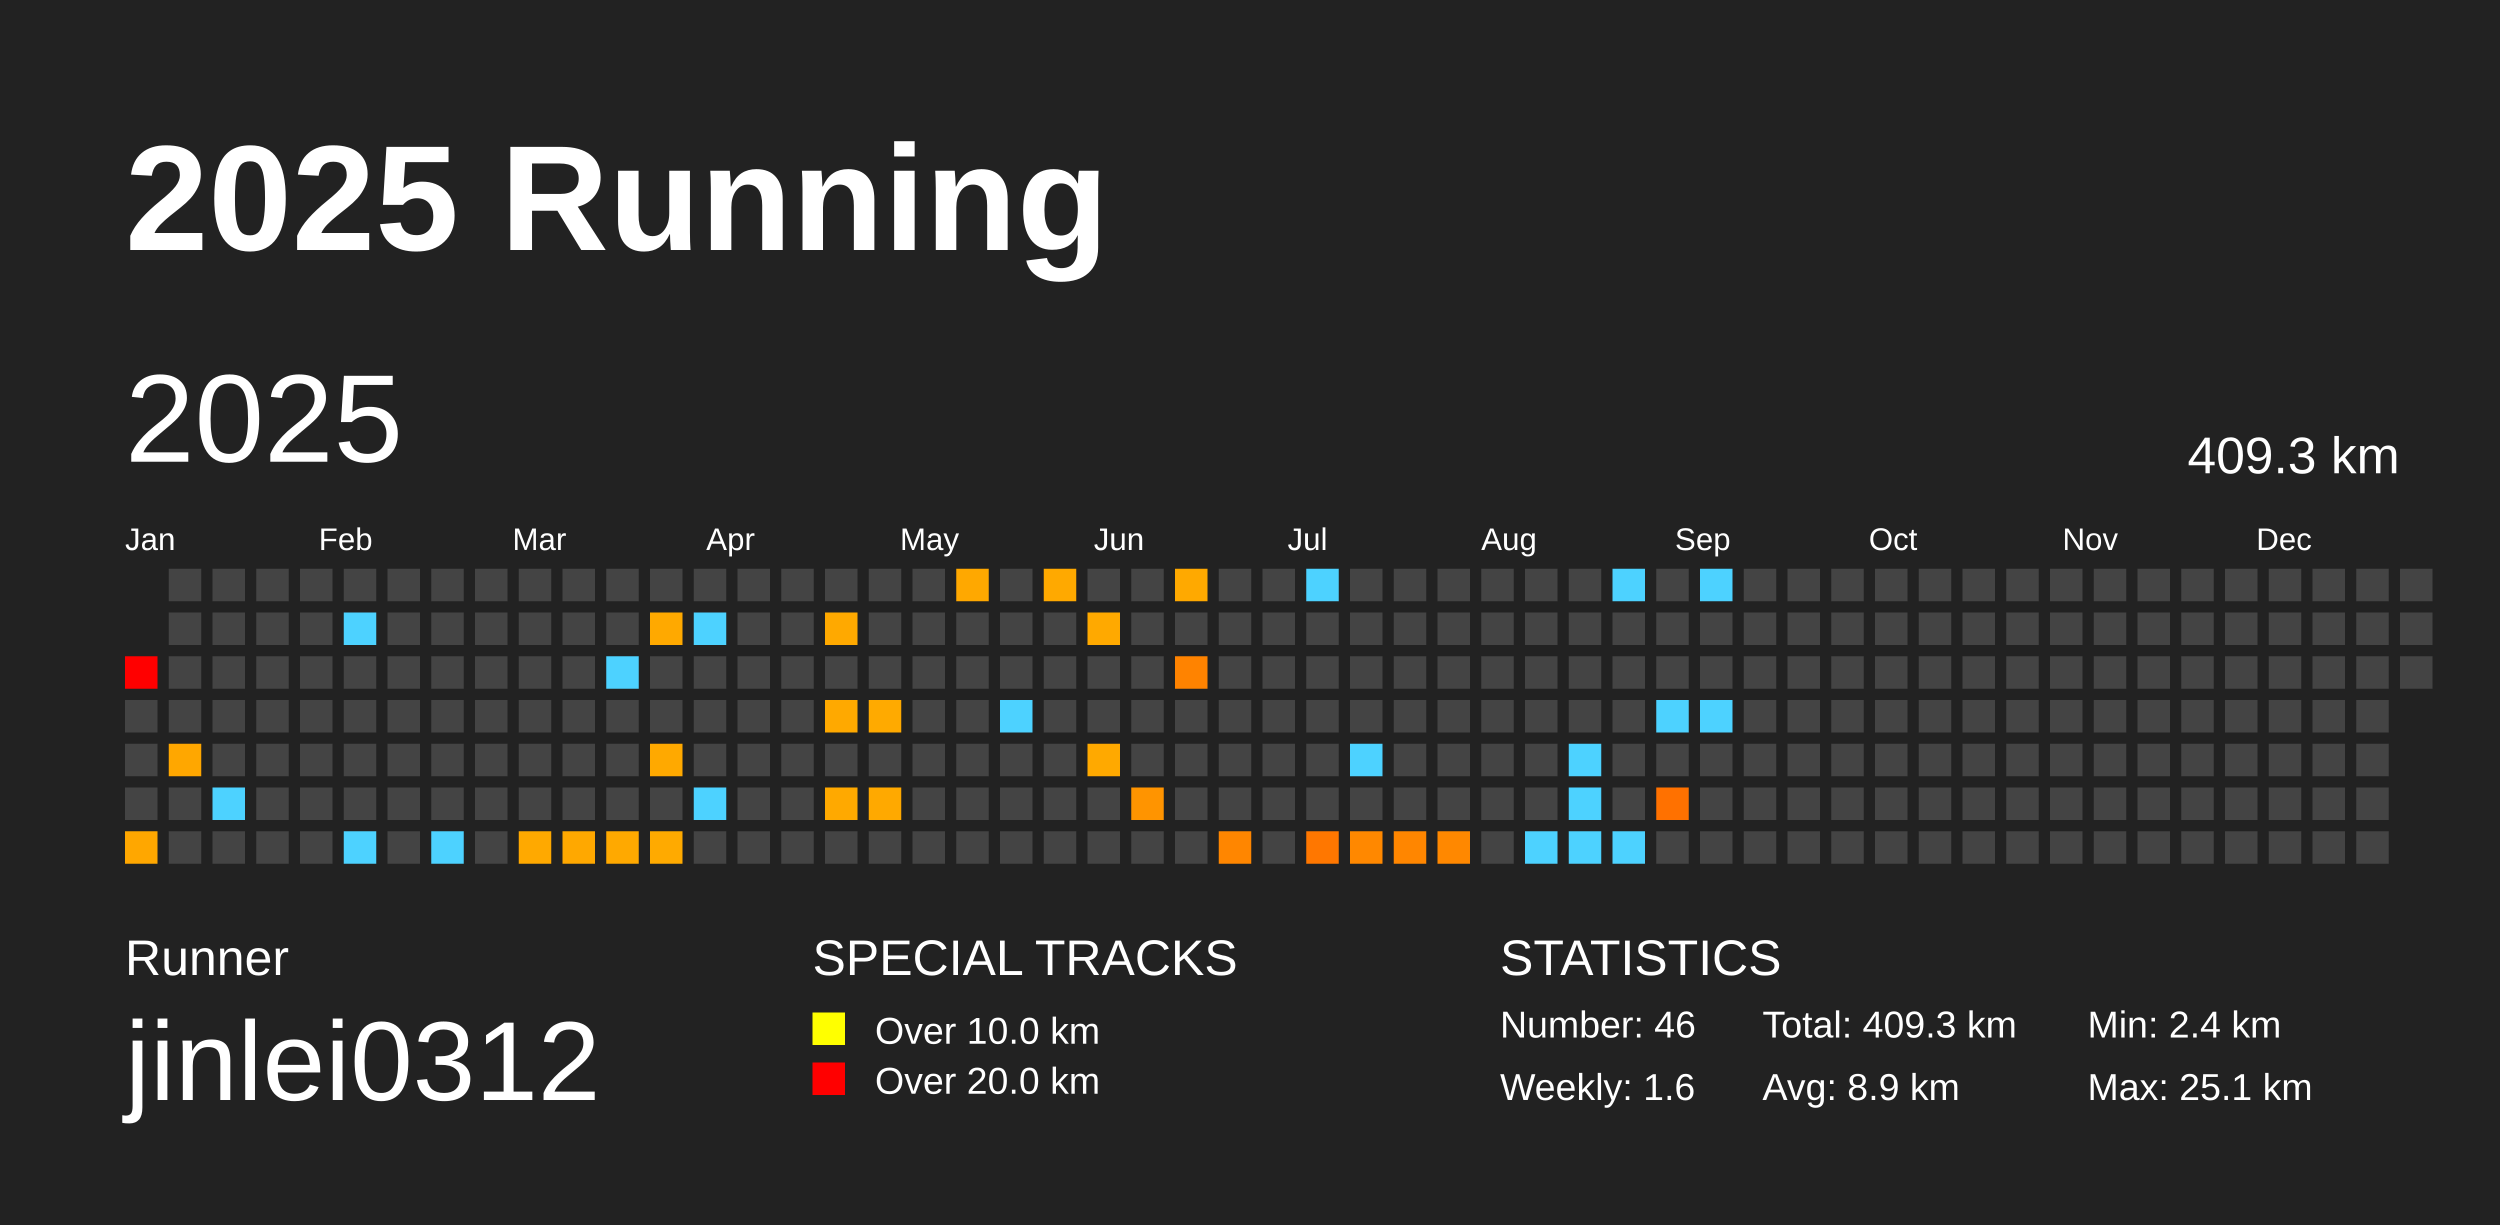
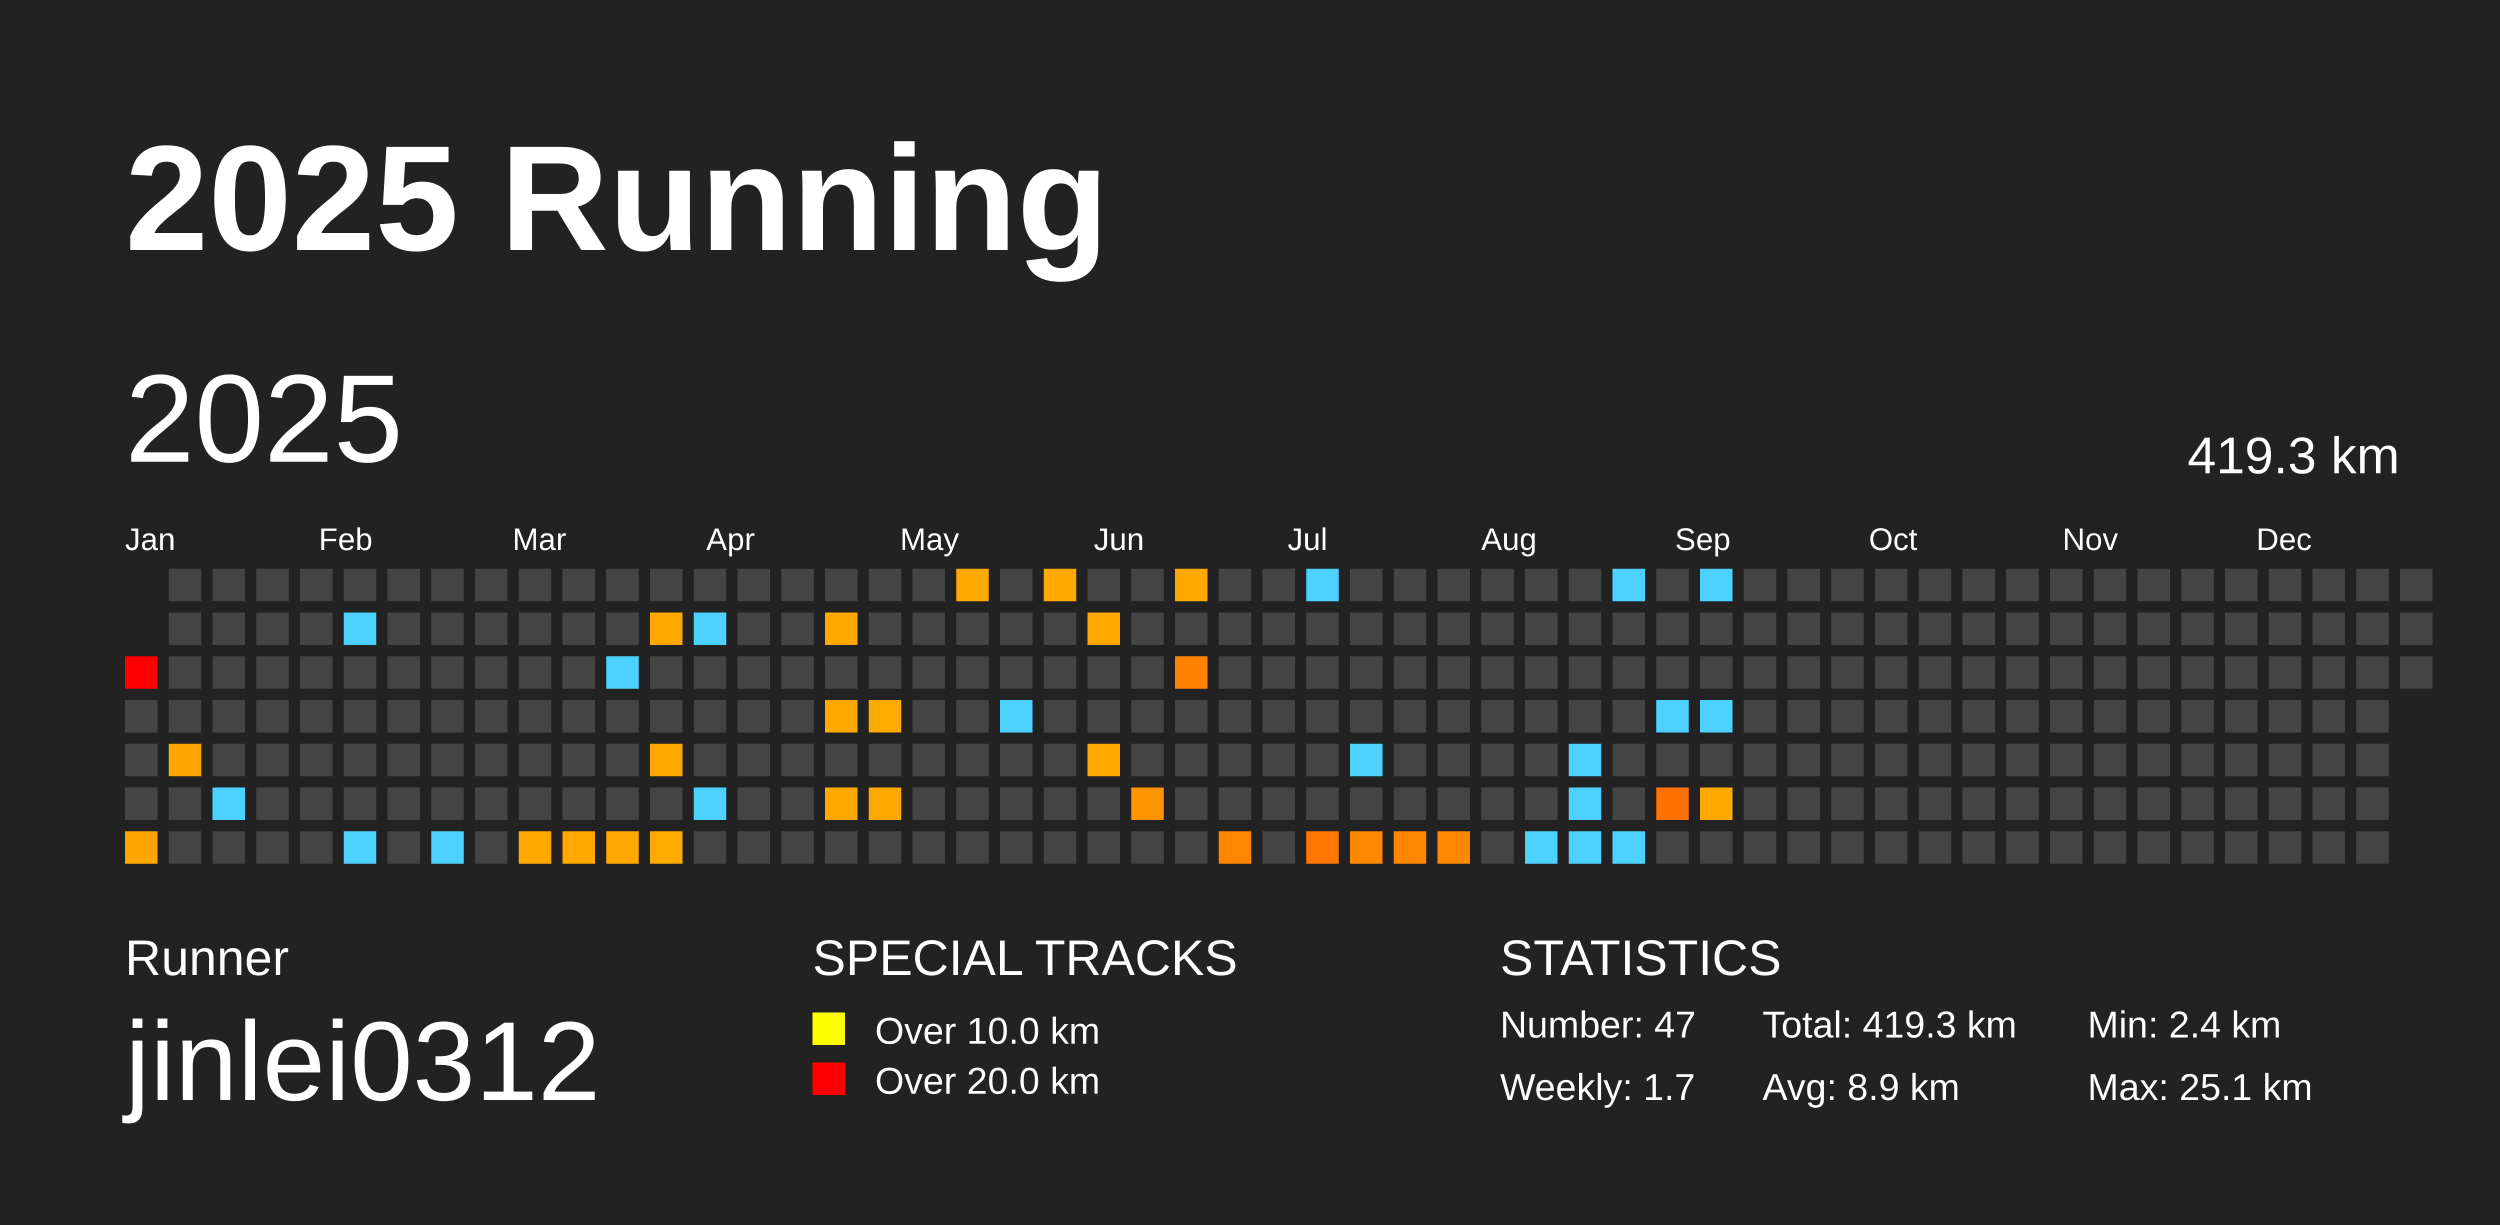
<svg xmlns="http://www.w3.org/2000/svg" baseProfile="full" height="98mm" version="1.1" viewBox="0,0,200,98" width="200mm">
  <defs />
  <rect fill="#222222" height="98" width="200" x="0" y="0" />
  <text fill="#FFFFFF" style="font-size:12px; font-family:Arial; font-weight:bold;" x="10" y="20">2025 Running</text>
  <text fill="#FFFFFF" style="font-size:4px; font-family:Arial" x="10" y="78">Runner</text>
  <text fill="#FFFFFF" style="font-size:9px; font-family:Arial" x="10" y="88">jinlei0312</text>
  <text fill="#FFFFFF" style="font-size:4px; font-family:Arial" x="65" y="78">SPECIAL TRACKS</text>
  <rect fill="yellow" height="2.6" width="2.6" x="65" y="81" />
  <text fill="#FFFFFF" style="font-size:3px; font-family:Arial" x="70" y="83.5">Over 10.0 km</text>
  <rect fill="red" height="2.6" width="2.6" x="65" y="85" />
  <text fill="#FFFFFF" style="font-size:3px; font-family:Arial" x="70" y="87.5">Over 20.0 km</text>
  <text fill="#FFFFFF" style="font-size:4px; font-family:Arial" x="120" y="78">STATISTICS</text>
-   <text fill="#FFFFFF" style="font-size:3px; font-family:Arial" x="120" y="83">Number: 46</text>
-   <text fill="#FFFFFF" style="font-size:3px; font-family:Arial" x="120" y="88">Weekly: 1.6</text>
-   <text fill="#FFFFFF" style="font-size:3px; font-family:Arial" x="141" y="83">Total: 409.3 km</text>
+   <text fill="#FFFFFF" style="font-size:3px; font-family:Arial" x="120" y="83">Number: 47</text>
+   <text fill="#FFFFFF" style="font-size:3px; font-family:Arial" x="120" y="88">Weekly: 1.7</text>
+   <text fill="#FFFFFF" style="font-size:3px; font-family:Arial" x="141" y="83">Total: 419.3 km</text>
  <text fill="#FFFFFF" style="font-size:3px; font-family:Arial" x="141" y="88">Avg: 8.9 km</text>
  <text fill="#FFFFFF" style="font-size:3px; font-family:Arial" x="167" y="83">Min: 2.4 km</text>
  <text fill="#FFFFFF" style="font-size:3px; font-family:Arial" x="167" y="88">Max: 25.1 km</text>
  <text dominant-baseline="hanging" fill="#FFFFFF" style="font-size:10.0px; font-family:Arial;" x="10" y="30">2025</text>
-   <text dominant-baseline="hanging" fill="#FFFFFF" style="font-size:4.125px; font-family:Arial;" x="175" y="35">409.3 km</text>
+   <text dominant-baseline="hanging" fill="#FFFFFF" style="font-size:4.125px; font-family:Arial;" x="175" y="35">419.3 km</text>
  <text fill="#FFFFFF" style="font-size:2.5px; font-family:Arial" x="10.0" y="44">Jan</text>
  <text fill="#FFFFFF" style="font-size:2.5px; font-family:Arial" x="25.5" y="44">Feb</text>
  <text fill="#FFFFFF" style="font-size:2.5px; font-family:Arial" x="41.0" y="44">Mar</text>
  <text fill="#FFFFFF" style="font-size:2.5px; font-family:Arial" x="56.5" y="44">Apr</text>
  <text fill="#FFFFFF" style="font-size:2.5px; font-family:Arial" x="72.0" y="44">May</text>
  <text fill="#FFFFFF" style="font-size:2.5px; font-family:Arial" x="87.5" y="44">Jun</text>
  <text fill="#FFFFFF" style="font-size:2.5px; font-family:Arial" x="103.0" y="44">Jul</text>
  <text fill="#FFFFFF" style="font-size:2.5px; font-family:Arial" x="118.5" y="44">Aug</text>
  <text fill="#FFFFFF" style="font-size:2.5px; font-family:Arial" x="134.0" y="44">Sep</text>
  <text fill="#FFFFFF" style="font-size:2.5px; font-family:Arial" x="149.5" y="44">Oct</text>
  <text fill="#FFFFFF" style="font-size:2.5px; font-family:Arial" x="165.0" y="44">Nov</text>
  <text fill="#FFFFFF" style="font-size:2.5px; font-family:Arial" x="180.5" y="44">Dec</text>
  <rect fill="red" height="2.6" width="2.6" x="10.0" y="52.5" />
  <rect fill="#444444" height="2.6" width="2.6" x="10.0" y="56.0" />
  <rect fill="#444444" height="2.6" width="2.6" x="10.0" y="59.5" />
  <rect fill="#444444" height="2.6" width="2.6" x="10.0" y="63.0" />
  <rect fill="#ffa700" height="2.6" width="2.6" x="10.0" y="66.5" />
  <rect fill="#444444" height="2.6" width="2.6" x="13.5" y="45.5" />
  <rect fill="#444444" height="2.6" width="2.6" x="13.5" y="49.0" />
  <rect fill="#444444" height="2.6" width="2.6" x="13.5" y="52.5" />
  <rect fill="#444444" height="2.6" width="2.6" x="13.5" y="56.0" />
  <rect fill="#ffa700" height="2.6" width="2.6" x="13.5" y="59.5" />
  <rect fill="#444444" height="2.6" width="2.6" x="13.5" y="63.0" />
  <rect fill="#444444" height="2.6" width="2.6" x="13.5" y="66.5" />
  <rect fill="#444444" height="2.6" width="2.6" x="17.0" y="45.5" />
  <rect fill="#444444" height="2.6" width="2.6" x="17.0" y="49.0" />
  <rect fill="#444444" height="2.6" width="2.6" x="17.0" y="52.5" />
  <rect fill="#444444" height="2.6" width="2.6" x="17.0" y="56.0" />
  <rect fill="#444444" height="2.6" width="2.6" x="17.0" y="59.5" />
  <rect fill="#4dd2ff" height="2.6" width="2.6" x="17.0" y="63.0" />
  <rect fill="#444444" height="2.6" width="2.6" x="17.0" y="66.5" />
  <rect fill="#444444" height="2.6" width="2.6" x="20.5" y="45.5" />
  <rect fill="#444444" height="2.6" width="2.6" x="20.5" y="49.0" />
  <rect fill="#444444" height="2.6" width="2.6" x="20.5" y="52.5" />
  <rect fill="#444444" height="2.6" width="2.6" x="20.5" y="56.0" />
  <rect fill="#444444" height="2.6" width="2.6" x="20.5" y="59.5" />
  <rect fill="#444444" height="2.6" width="2.6" x="20.5" y="63.0" />
  <rect fill="#444444" height="2.6" width="2.6" x="20.5" y="66.5" />
  <rect fill="#444444" height="2.6" width="2.6" x="24.0" y="45.5" />
  <rect fill="#444444" height="2.6" width="2.6" x="24.0" y="49.0" />
  <rect fill="#444444" height="2.6" width="2.6" x="24.0" y="52.5" />
  <rect fill="#444444" height="2.6" width="2.6" x="24.0" y="56.0" />
  <rect fill="#444444" height="2.6" width="2.6" x="24.0" y="59.5" />
  <rect fill="#444444" height="2.6" width="2.6" x="24.0" y="63.0" />
  <rect fill="#444444" height="2.6" width="2.6" x="24.0" y="66.5" />
  <rect fill="#444444" height="2.6" width="2.6" x="27.5" y="45.5" />
  <rect fill="#4dd2ff" height="2.6" width="2.6" x="27.5" y="49.0" />
  <rect fill="#444444" height="2.6" width="2.6" x="27.5" y="52.5" />
  <rect fill="#444444" height="2.6" width="2.6" x="27.5" y="56.0" />
  <rect fill="#444444" height="2.6" width="2.6" x="27.5" y="59.5" />
  <rect fill="#444444" height="2.6" width="2.6" x="27.5" y="63.0" />
  <rect fill="#4dd2ff" height="2.6" width="2.6" x="27.5" y="66.5" />
  <rect fill="#444444" height="2.6" width="2.6" x="31.0" y="45.5" />
  <rect fill="#444444" height="2.6" width="2.6" x="31.0" y="49.0" />
  <rect fill="#444444" height="2.6" width="2.6" x="31.0" y="52.5" />
  <rect fill="#444444" height="2.6" width="2.6" x="31.0" y="56.0" />
  <rect fill="#444444" height="2.6" width="2.6" x="31.0" y="59.5" />
  <rect fill="#444444" height="2.6" width="2.6" x="31.0" y="63.0" />
  <rect fill="#444444" height="2.6" width="2.6" x="31.0" y="66.5" />
  <rect fill="#444444" height="2.6" width="2.6" x="34.5" y="45.5" />
  <rect fill="#444444" height="2.6" width="2.6" x="34.5" y="49.0" />
  <rect fill="#444444" height="2.6" width="2.6" x="34.5" y="52.5" />
  <rect fill="#444444" height="2.6" width="2.6" x="34.5" y="56.0" />
  <rect fill="#444444" height="2.6" width="2.6" x="34.5" y="59.5" />
  <rect fill="#444444" height="2.6" width="2.6" x="34.5" y="63.0" />
  <rect fill="#4dd2ff" height="2.6" width="2.6" x="34.5" y="66.5" />
  <rect fill="#444444" height="2.6" width="2.6" x="38.0" y="45.5" />
  <rect fill="#444444" height="2.6" width="2.6" x="38.0" y="49.0" />
  <rect fill="#444444" height="2.6" width="2.6" x="38.0" y="52.5" />
  <rect fill="#444444" height="2.6" width="2.6" x="38.0" y="56.0" />
  <rect fill="#444444" height="2.6" width="2.6" x="38.0" y="59.5" />
  <rect fill="#444444" height="2.6" width="2.6" x="38.0" y="63.0" />
  <rect fill="#444444" height="2.6" width="2.6" x="38.0" y="66.5" />
  <rect fill="#444444" height="2.6" width="2.6" x="41.5" y="45.5" />
  <rect fill="#444444" height="2.6" width="2.6" x="41.5" y="49.0" />
  <rect fill="#444444" height="2.6" width="2.6" x="41.5" y="52.5" />
  <rect fill="#444444" height="2.6" width="2.6" x="41.5" y="56.0" />
  <rect fill="#444444" height="2.6" width="2.6" x="41.5" y="59.5" />
  <rect fill="#444444" height="2.6" width="2.6" x="41.5" y="63.0" />
  <rect fill="#ffa900" height="2.6" width="2.6" x="41.5" y="66.5" />
  <rect fill="#444444" height="2.6" width="2.6" x="45.0" y="45.5" />
  <rect fill="#444444" height="2.6" width="2.6" x="45.0" y="49.0" />
  <rect fill="#444444" height="2.6" width="2.6" x="45.0" y="52.5" />
  <rect fill="#444444" height="2.6" width="2.6" x="45.0" y="56.0" />
  <rect fill="#444444" height="2.6" width="2.6" x="45.0" y="59.5" />
  <rect fill="#444444" height="2.6" width="2.6" x="45.0" y="63.0" />
  <rect fill="#ffa800" height="2.6" width="2.6" x="45.0" y="66.5" />
  <rect fill="#444444" height="2.6" width="2.6" x="48.5" y="45.5" />
  <rect fill="#444444" height="2.6" width="2.6" x="48.5" y="49.0" />
  <rect fill="#4dd2ff" height="2.6" width="2.6" x="48.5" y="52.5" />
  <rect fill="#444444" height="2.6" width="2.6" x="48.5" y="56.0" />
  <rect fill="#444444" height="2.6" width="2.6" x="48.5" y="59.5" />
  <rect fill="#444444" height="2.6" width="2.6" x="48.5" y="63.0" />
  <rect fill="#ffa900" height="2.6" width="2.6" x="48.5" y="66.5" />
  <rect fill="#444444" height="2.6" width="2.6" x="52.0" y="45.5" />
  <rect fill="#ffa900" height="2.6" width="2.6" x="52.0" y="49.0" />
  <rect fill="#444444" height="2.6" width="2.6" x="52.0" y="52.5" />
  <rect fill="#444444" height="2.6" width="2.6" x="52.0" y="56.0" />
  <rect fill="#ffa900" height="2.6" width="2.6" x="52.0" y="59.5" />
  <rect fill="#444444" height="2.6" width="2.6" x="52.0" y="63.0" />
  <rect fill="#ffaa00" height="2.6" width="2.6" x="52.0" y="66.5" />
  <rect fill="#444444" height="2.6" width="2.6" x="55.5" y="45.5" />
  <rect fill="#4dd2ff" height="2.6" width="2.6" x="55.5" y="49.0" />
  <rect fill="#444444" height="2.6" width="2.6" x="55.5" y="52.5" />
  <rect fill="#444444" height="2.6" width="2.6" x="55.5" y="56.0" />
  <rect fill="#444444" height="2.6" width="2.6" x="55.5" y="59.5" />
  <rect fill="#4dd2ff" height="2.6" width="2.6" x="55.5" y="63.0" />
  <rect fill="#444444" height="2.6" width="2.6" x="55.5" y="66.5" />
  <rect fill="#444444" height="2.6" width="2.6" x="59.0" y="45.5" />
  <rect fill="#444444" height="2.6" width="2.6" x="59.0" y="49.0" />
  <rect fill="#444444" height="2.6" width="2.6" x="59.0" y="52.5" />
  <rect fill="#444444" height="2.6" width="2.6" x="59.0" y="56.0" />
  <rect fill="#444444" height="2.6" width="2.6" x="59.0" y="59.5" />
  <rect fill="#444444" height="2.6" width="2.6" x="59.0" y="63.0" />
  <rect fill="#444444" height="2.6" width="2.6" x="59.0" y="66.5" />
  <rect fill="#444444" height="2.6" width="2.6" x="62.5" y="45.5" />
  <rect fill="#444444" height="2.6" width="2.6" x="62.5" y="49.0" />
  <rect fill="#444444" height="2.6" width="2.6" x="62.5" y="52.5" />
  <rect fill="#444444" height="2.6" width="2.6" x="62.5" y="56.0" />
  <rect fill="#444444" height="2.6" width="2.6" x="62.5" y="59.5" />
  <rect fill="#444444" height="2.6" width="2.6" x="62.5" y="63.0" />
  <rect fill="#444444" height="2.6" width="2.6" x="62.5" y="66.5" />
  <rect fill="#444444" height="2.6" width="2.6" x="66.0" y="45.5" />
  <rect fill="#ffa900" height="2.6" width="2.6" x="66.0" y="49.0" />
  <rect fill="#444444" height="2.6" width="2.6" x="66.0" y="52.5" />
  <rect fill="#ffa900" height="2.6" width="2.6" x="66.0" y="56.0" />
  <rect fill="#444444" height="2.6" width="2.6" x="66.0" y="59.5" />
  <rect fill="#ffa900" height="2.6" width="2.6" x="66.0" y="63.0" />
  <rect fill="#444444" height="2.6" width="2.6" x="66.0" y="66.5" />
  <rect fill="#444444" height="2.6" width="2.6" x="69.5" y="45.5" />
  <rect fill="#444444" height="2.6" width="2.6" x="69.5" y="49.0" />
  <rect fill="#444444" height="2.6" width="2.6" x="69.5" y="52.5" />
  <rect fill="#ffaa00" height="2.6" width="2.6" x="69.5" y="56.0" />
  <rect fill="#444444" height="2.6" width="2.6" x="69.5" y="59.5" />
  <rect fill="#ffa900" height="2.6" width="2.6" x="69.5" y="63.0" />
  <rect fill="#444444" height="2.6" width="2.6" x="69.5" y="66.5" />
  <rect fill="#444444" height="2.6" width="2.6" x="73.0" y="45.5" />
  <rect fill="#444444" height="2.6" width="2.6" x="73.0" y="49.0" />
  <rect fill="#444444" height="2.6" width="2.6" x="73.0" y="52.5" />
  <rect fill="#444444" height="2.6" width="2.6" x="73.0" y="56.0" />
  <rect fill="#444444" height="2.6" width="2.6" x="73.0" y="59.5" />
  <rect fill="#444444" height="2.6" width="2.6" x="73.0" y="63.0" />
  <rect fill="#444444" height="2.6" width="2.6" x="73.0" y="66.5" />
  <rect fill="#ffa800" height="2.6" width="2.6" x="76.5" y="45.5" />
  <rect fill="#444444" height="2.6" width="2.6" x="76.5" y="49.0" />
  <rect fill="#444444" height="2.6" width="2.6" x="76.5" y="52.5" />
  <rect fill="#444444" height="2.6" width="2.6" x="76.5" y="56.0" />
  <rect fill="#444444" height="2.6" width="2.6" x="76.5" y="59.5" />
  <rect fill="#444444" height="2.6" width="2.6" x="76.5" y="63.0" />
  <rect fill="#444444" height="2.6" width="2.6" x="76.5" y="66.5" />
  <rect fill="#444444" height="2.6" width="2.6" x="80.0" y="45.5" />
  <rect fill="#444444" height="2.6" width="2.6" x="80.0" y="49.0" />
  <rect fill="#444444" height="2.6" width="2.6" x="80.0" y="52.5" />
  <rect fill="#4dd2ff" height="2.6" width="2.6" x="80.0" y="56.0" />
  <rect fill="#444444" height="2.6" width="2.6" x="80.0" y="59.5" />
  <rect fill="#444444" height="2.6" width="2.6" x="80.0" y="63.0" />
  <rect fill="#444444" height="2.6" width="2.6" x="80.0" y="66.5" />
  <rect fill="#ffa900" height="2.6" width="2.6" x="83.5" y="45.5" />
  <rect fill="#444444" height="2.6" width="2.6" x="83.5" y="49.0" />
  <rect fill="#444444" height="2.6" width="2.6" x="83.5" y="52.5" />
  <rect fill="#444444" height="2.6" width="2.6" x="83.5" y="56.0" />
  <rect fill="#444444" height="2.6" width="2.6" x="83.5" y="59.5" />
  <rect fill="#444444" height="2.6" width="2.6" x="83.5" y="63.0" />
  <rect fill="#444444" height="2.6" width="2.6" x="83.5" y="66.5" />
  <rect fill="#444444" height="2.6" width="2.6" x="87.0" y="45.5" />
  <rect fill="#ffa900" height="2.6" width="2.6" x="87.0" y="49.0" />
  <rect fill="#444444" height="2.6" width="2.6" x="87.0" y="52.5" />
  <rect fill="#444444" height="2.6" width="2.6" x="87.0" y="56.0" />
  <rect fill="#ffa900" height="2.6" width="2.6" x="87.0" y="59.5" />
  <rect fill="#444444" height="2.6" width="2.6" x="87.0" y="63.0" />
  <rect fill="#444444" height="2.6" width="2.6" x="87.0" y="66.5" />
  <rect fill="#444444" height="2.6" width="2.6" x="90.5" y="45.5" />
  <rect fill="#444444" height="2.6" width="2.6" x="90.5" y="49.0" />
  <rect fill="#444444" height="2.6" width="2.6" x="90.5" y="52.5" />
  <rect fill="#444444" height="2.6" width="2.6" x="90.5" y="56.0" />
  <rect fill="#444444" height="2.6" width="2.6" x="90.5" y="59.5" />
  <rect fill="#ff9400" height="2.6" width="2.6" x="90.5" y="63.0" />
  <rect fill="#444444" height="2.6" width="2.6" x="90.5" y="66.5" />
  <rect fill="#ffa900" height="2.6" width="2.6" x="94.0" y="45.5" />
  <rect fill="#444444" height="2.6" width="2.6" x="94.0" y="49.0" />
  <rect fill="#ff8300" height="2.6" width="2.6" x="94.0" y="52.5" />
  <rect fill="#444444" height="2.6" width="2.6" x="94.0" y="56.0" />
  <rect fill="#444444" height="2.6" width="2.6" x="94.0" y="59.5" />
  <rect fill="#444444" height="2.6" width="2.6" x="94.0" y="63.0" />
  <rect fill="#444444" height="2.6" width="2.6" x="94.0" y="66.5" />
  <rect fill="#444444" height="2.6" width="2.6" x="97.5" y="45.5" />
  <rect fill="#444444" height="2.6" width="2.6" x="97.5" y="49.0" />
  <rect fill="#444444" height="2.6" width="2.6" x="97.5" y="52.5" />
  <rect fill="#444444" height="2.6" width="2.6" x="97.5" y="56.0" />
  <rect fill="#444444" height="2.6" width="2.6" x="97.5" y="59.5" />
  <rect fill="#444444" height="2.6" width="2.6" x="97.5" y="63.0" />
  <rect fill="#ff8600" height="2.6" width="2.6" x="97.5" y="66.5" />
  <rect fill="#444444" height="2.6" width="2.6" x="101.0" y="45.5" />
  <rect fill="#444444" height="2.6" width="2.6" x="101.0" y="49.0" />
  <rect fill="#444444" height="2.6" width="2.6" x="101.0" y="52.5" />
  <rect fill="#444444" height="2.6" width="2.6" x="101.0" y="56.0" />
  <rect fill="#444444" height="2.6" width="2.6" x="101.0" y="59.5" />
  <rect fill="#444444" height="2.6" width="2.6" x="101.0" y="63.0" />
  <rect fill="#444444" height="2.6" width="2.6" x="101.0" y="66.5" />
  <rect fill="#4dd2ff" height="2.6" width="2.6" x="104.5" y="45.5" />
  <rect fill="#444444" height="2.6" width="2.6" x="104.5" y="49.0" />
  <rect fill="#444444" height="2.6" width="2.6" x="104.5" y="52.5" />
  <rect fill="#444444" height="2.6" width="2.6" x="104.5" y="56.0" />
  <rect fill="#444444" height="2.6" width="2.6" x="104.5" y="59.5" />
  <rect fill="#444444" height="2.6" width="2.6" x="104.5" y="63.0" />
  <rect fill="#ff7700" height="2.6" width="2.6" x="104.5" y="66.5" />
  <rect fill="#444444" height="2.6" width="2.6" x="108.0" y="45.5" />
  <rect fill="#444444" height="2.6" width="2.6" x="108.0" y="49.0" />
  <rect fill="#444444" height="2.6" width="2.6" x="108.0" y="52.5" />
  <rect fill="#444444" height="2.6" width="2.6" x="108.0" y="56.0" />
  <rect fill="#4dd2ff" height="2.6" width="2.6" x="108.0" y="59.5" />
  <rect fill="#444444" height="2.6" width="2.6" x="108.0" y="63.0" />
  <rect fill="#ff8800" height="2.6" width="2.6" x="108.0" y="66.5" />
  <rect fill="#444444" height="2.6" width="2.6" x="111.5" y="45.5" />
  <rect fill="#444444" height="2.6" width="2.6" x="111.5" y="49.0" />
  <rect fill="#444444" height="2.6" width="2.6" x="111.5" y="52.5" />
  <rect fill="#444444" height="2.6" width="2.6" x="111.5" y="56.0" />
  <rect fill="#444444" height="2.6" width="2.6" x="111.5" y="59.5" />
  <rect fill="#444444" height="2.6" width="2.6" x="111.5" y="63.0" />
  <rect fill="#ff8600" height="2.6" width="2.6" x="111.5" y="66.5" />
  <rect fill="#444444" height="2.6" width="2.6" x="115.0" y="45.5" />
  <rect fill="#444444" height="2.6" width="2.6" x="115.0" y="49.0" />
  <rect fill="#444444" height="2.6" width="2.6" x="115.0" y="52.5" />
  <rect fill="#444444" height="2.6" width="2.6" x="115.0" y="56.0" />
  <rect fill="#444444" height="2.6" width="2.6" x="115.0" y="59.5" />
  <rect fill="#444444" height="2.6" width="2.6" x="115.0" y="63.0" />
  <rect fill="#ff8800" height="2.6" width="2.6" x="115.0" y="66.5" />
  <rect fill="#444444" height="2.6" width="2.6" x="118.5" y="45.5" />
  <rect fill="#444444" height="2.6" width="2.6" x="118.5" y="49.0" />
  <rect fill="#444444" height="2.6" width="2.6" x="118.5" y="52.5" />
  <rect fill="#444444" height="2.6" width="2.6" x="118.5" y="56.0" />
  <rect fill="#444444" height="2.6" width="2.6" x="118.5" y="59.5" />
  <rect fill="#444444" height="2.6" width="2.6" x="118.5" y="63.0" />
  <rect fill="#444444" height="2.6" width="2.6" x="118.5" y="66.5" />
  <rect fill="#444444" height="2.6" width="2.6" x="122.0" y="45.5" />
  <rect fill="#444444" height="2.6" width="2.6" x="122.0" y="49.0" />
  <rect fill="#444444" height="2.6" width="2.6" x="122.0" y="52.5" />
  <rect fill="#444444" height="2.6" width="2.6" x="122.0" y="56.0" />
  <rect fill="#444444" height="2.6" width="2.6" x="122.0" y="59.5" />
  <rect fill="#444444" height="2.6" width="2.6" x="122.0" y="63.0" />
  <rect fill="#4dd2ff" height="2.6" width="2.6" x="122.0" y="66.5" />
  <rect fill="#444444" height="2.6" width="2.6" x="125.5" y="45.5" />
  <rect fill="#444444" height="2.6" width="2.6" x="125.5" y="49.0" />
  <rect fill="#444444" height="2.6" width="2.6" x="125.5" y="52.5" />
  <rect fill="#444444" height="2.6" width="2.6" x="125.5" y="56.0" />
  <rect fill="#4dd2ff" height="2.6" width="2.6" x="125.5" y="59.5" />
  <rect fill="#4dd2ff" height="2.6" width="2.6" x="125.5" y="63.0" />
  <rect fill="#4dd2ff" height="2.6" width="2.6" x="125.5" y="66.5" />
  <rect fill="#4dd2ff" height="2.6" width="2.6" x="129.0" y="45.5" />
  <rect fill="#444444" height="2.6" width="2.6" x="129.0" y="49.0" />
  <rect fill="#444444" height="2.6" width="2.6" x="129.0" y="52.5" />
  <rect fill="#444444" height="2.6" width="2.6" x="129.0" y="56.0" />
  <rect fill="#444444" height="2.6" width="2.6" x="129.0" y="59.5" />
  <rect fill="#444444" height="2.6" width="2.6" x="129.0" y="63.0" />
  <rect fill="#4dd2ff" height="2.6" width="2.6" x="129.0" y="66.5" />
  <rect fill="#444444" height="2.6" width="2.6" x="132.5" y="45.5" />
  <rect fill="#444444" height="2.6" width="2.6" x="132.5" y="49.0" />
  <rect fill="#444444" height="2.6" width="2.6" x="132.5" y="52.5" />
  <rect fill="#4dd2ff" height="2.6" width="2.6" x="132.5" y="56.0" />
  <rect fill="#444444" height="2.6" width="2.6" x="132.5" y="59.5" />
  <rect fill="#ff7100" height="2.6" width="2.6" x="132.5" y="63.0" />
  <rect fill="#444444" height="2.6" width="2.6" x="132.5" y="66.5" />
  <rect fill="#4dd2ff" height="2.6" width="2.6" x="136.0" y="45.5" />
  <rect fill="#444444" height="2.6" width="2.6" x="136.0" y="49.0" />
  <rect fill="#444444" height="2.6" width="2.6" x="136.0" y="52.5" />
  <rect fill="#4dd2ff" height="2.6" width="2.6" x="136.0" y="56.0" />
  <rect fill="#444444" height="2.6" width="2.6" x="136.0" y="59.5" />
-   <rect fill="#444444" height="2.6" width="2.6" x="136.0" y="63.0" />
+   <rect fill="#ffa900" height="2.6" width="2.6" x="136.0" y="63.0" />
  <rect fill="#444444" height="2.6" width="2.6" x="136.0" y="66.5" />
  <rect fill="#444444" height="2.6" width="2.6" x="139.5" y="45.5" />
  <rect fill="#444444" height="2.6" width="2.6" x="139.5" y="49.0" />
  <rect fill="#444444" height="2.6" width="2.6" x="139.5" y="52.5" />
  <rect fill="#444444" height="2.6" width="2.6" x="139.5" y="56.0" />
  <rect fill="#444444" height="2.6" width="2.6" x="139.5" y="59.5" />
  <rect fill="#444444" height="2.6" width="2.6" x="139.5" y="63.0" />
  <rect fill="#444444" height="2.6" width="2.6" x="139.5" y="66.5" />
  <rect fill="#444444" height="2.6" width="2.6" x="143.0" y="45.5" />
  <rect fill="#444444" height="2.6" width="2.6" x="143.0" y="49.0" />
  <rect fill="#444444" height="2.6" width="2.6" x="143.0" y="52.5" />
  <rect fill="#444444" height="2.6" width="2.6" x="143.0" y="56.0" />
  <rect fill="#444444" height="2.6" width="2.6" x="143.0" y="59.5" />
  <rect fill="#444444" height="2.6" width="2.6" x="143.0" y="63.0" />
  <rect fill="#444444" height="2.6" width="2.6" x="143.0" y="66.5" />
  <rect fill="#444444" height="2.6" width="2.6" x="146.5" y="45.5" />
  <rect fill="#444444" height="2.6" width="2.6" x="146.5" y="49.0" />
  <rect fill="#444444" height="2.6" width="2.6" x="146.5" y="52.5" />
  <rect fill="#444444" height="2.6" width="2.6" x="146.5" y="56.0" />
  <rect fill="#444444" height="2.6" width="2.6" x="146.5" y="59.5" />
  <rect fill="#444444" height="2.6" width="2.6" x="146.5" y="63.0" />
  <rect fill="#444444" height="2.6" width="2.6" x="146.5" y="66.5" />
  <rect fill="#444444" height="2.6" width="2.6" x="150.0" y="45.5" />
  <rect fill="#444444" height="2.6" width="2.6" x="150.0" y="49.0" />
  <rect fill="#444444" height="2.6" width="2.6" x="150.0" y="52.5" />
  <rect fill="#444444" height="2.6" width="2.6" x="150.0" y="56.0" />
  <rect fill="#444444" height="2.6" width="2.6" x="150.0" y="59.5" />
  <rect fill="#444444" height="2.6" width="2.6" x="150.0" y="63.0" />
  <rect fill="#444444" height="2.6" width="2.6" x="150.0" y="66.5" />
  <rect fill="#444444" height="2.6" width="2.6" x="153.5" y="45.5" />
  <rect fill="#444444" height="2.6" width="2.6" x="153.5" y="49.0" />
  <rect fill="#444444" height="2.6" width="2.6" x="153.5" y="52.5" />
  <rect fill="#444444" height="2.6" width="2.6" x="153.5" y="56.0" />
  <rect fill="#444444" height="2.6" width="2.6" x="153.5" y="59.5" />
  <rect fill="#444444" height="2.6" width="2.6" x="153.5" y="63.0" />
  <rect fill="#444444" height="2.6" width="2.6" x="153.5" y="66.5" />
  <rect fill="#444444" height="2.6" width="2.6" x="157.0" y="45.5" />
  <rect fill="#444444" height="2.6" width="2.6" x="157.0" y="49.0" />
  <rect fill="#444444" height="2.6" width="2.6" x="157.0" y="52.5" />
  <rect fill="#444444" height="2.6" width="2.6" x="157.0" y="56.0" />
  <rect fill="#444444" height="2.6" width="2.6" x="157.0" y="59.5" />
  <rect fill="#444444" height="2.6" width="2.6" x="157.0" y="63.0" />
  <rect fill="#444444" height="2.6" width="2.6" x="157.0" y="66.5" />
  <rect fill="#444444" height="2.6" width="2.6" x="160.5" y="45.5" />
  <rect fill="#444444" height="2.6" width="2.6" x="160.5" y="49.0" />
  <rect fill="#444444" height="2.6" width="2.6" x="160.5" y="52.5" />
  <rect fill="#444444" height="2.6" width="2.6" x="160.5" y="56.0" />
  <rect fill="#444444" height="2.6" width="2.6" x="160.5" y="59.5" />
  <rect fill="#444444" height="2.6" width="2.6" x="160.5" y="63.0" />
  <rect fill="#444444" height="2.6" width="2.6" x="160.5" y="66.5" />
  <rect fill="#444444" height="2.6" width="2.6" x="164.0" y="45.5" />
  <rect fill="#444444" height="2.6" width="2.6" x="164.0" y="49.0" />
  <rect fill="#444444" height="2.6" width="2.6" x="164.0" y="52.5" />
  <rect fill="#444444" height="2.6" width="2.6" x="164.0" y="56.0" />
  <rect fill="#444444" height="2.6" width="2.6" x="164.0" y="59.5" />
  <rect fill="#444444" height="2.6" width="2.6" x="164.0" y="63.0" />
  <rect fill="#444444" height="2.6" width="2.6" x="164.0" y="66.5" />
  <rect fill="#444444" height="2.6" width="2.6" x="167.5" y="45.5" />
  <rect fill="#444444" height="2.6" width="2.6" x="167.5" y="49.0" />
  <rect fill="#444444" height="2.6" width="2.6" x="167.5" y="52.5" />
  <rect fill="#444444" height="2.6" width="2.6" x="167.5" y="56.0" />
  <rect fill="#444444" height="2.6" width="2.6" x="167.5" y="59.5" />
  <rect fill="#444444" height="2.6" width="2.6" x="167.5" y="63.0" />
  <rect fill="#444444" height="2.6" width="2.6" x="167.5" y="66.5" />
  <rect fill="#444444" height="2.6" width="2.6" x="171.0" y="45.5" />
  <rect fill="#444444" height="2.6" width="2.6" x="171.0" y="49.0" />
  <rect fill="#444444" height="2.6" width="2.6" x="171.0" y="52.5" />
  <rect fill="#444444" height="2.6" width="2.6" x="171.0" y="56.0" />
  <rect fill="#444444" height="2.6" width="2.6" x="171.0" y="59.5" />
  <rect fill="#444444" height="2.6" width="2.6" x="171.0" y="63.0" />
  <rect fill="#444444" height="2.6" width="2.6" x="171.0" y="66.5" />
  <rect fill="#444444" height="2.6" width="2.6" x="174.5" y="45.5" />
  <rect fill="#444444" height="2.6" width="2.6" x="174.5" y="49.0" />
  <rect fill="#444444" height="2.6" width="2.6" x="174.5" y="52.5" />
  <rect fill="#444444" height="2.6" width="2.6" x="174.5" y="56.0" />
  <rect fill="#444444" height="2.6" width="2.6" x="174.5" y="59.5" />
  <rect fill="#444444" height="2.6" width="2.6" x="174.5" y="63.0" />
  <rect fill="#444444" height="2.6" width="2.6" x="174.5" y="66.5" />
  <rect fill="#444444" height="2.6" width="2.6" x="178.0" y="45.5" />
  <rect fill="#444444" height="2.6" width="2.6" x="178.0" y="49.0" />
  <rect fill="#444444" height="2.6" width="2.6" x="178.0" y="52.5" />
  <rect fill="#444444" height="2.6" width="2.6" x="178.0" y="56.0" />
  <rect fill="#444444" height="2.6" width="2.6" x="178.0" y="59.5" />
  <rect fill="#444444" height="2.6" width="2.6" x="178.0" y="63.0" />
  <rect fill="#444444" height="2.6" width="2.6" x="178.0" y="66.5" />
  <rect fill="#444444" height="2.6" width="2.6" x="181.5" y="45.5" />
  <rect fill="#444444" height="2.6" width="2.6" x="181.5" y="49.0" />
  <rect fill="#444444" height="2.6" width="2.6" x="181.5" y="52.5" />
  <rect fill="#444444" height="2.6" width="2.6" x="181.5" y="56.0" />
  <rect fill="#444444" height="2.6" width="2.6" x="181.5" y="59.5" />
  <rect fill="#444444" height="2.6" width="2.6" x="181.5" y="63.0" />
  <rect fill="#444444" height="2.6" width="2.6" x="181.5" y="66.5" />
  <rect fill="#444444" height="2.6" width="2.6" x="185.0" y="45.5" />
  <rect fill="#444444" height="2.6" width="2.6" x="185.0" y="49.0" />
  <rect fill="#444444" height="2.6" width="2.6" x="185.0" y="52.5" />
  <rect fill="#444444" height="2.6" width="2.6" x="185.0" y="56.0" />
  <rect fill="#444444" height="2.6" width="2.6" x="185.0" y="59.5" />
  <rect fill="#444444" height="2.6" width="2.6" x="185.0" y="63.0" />
  <rect fill="#444444" height="2.6" width="2.6" x="185.0" y="66.5" />
  <rect fill="#444444" height="2.6" width="2.6" x="188.5" y="45.5" />
  <rect fill="#444444" height="2.6" width="2.6" x="188.5" y="49.0" />
  <rect fill="#444444" height="2.6" width="2.6" x="188.5" y="52.5" />
  <rect fill="#444444" height="2.6" width="2.6" x="188.5" y="56.0" />
  <rect fill="#444444" height="2.6" width="2.6" x="188.5" y="59.5" />
  <rect fill="#444444" height="2.6" width="2.6" x="188.5" y="63.0" />
  <rect fill="#444444" height="2.6" width="2.6" x="188.5" y="66.5" />
  <rect fill="#444444" height="2.6" width="2.6" x="192.0" y="45.5" />
  <rect fill="#444444" height="2.6" width="2.6" x="192.0" y="49.0" />
  <rect fill="#444444" height="2.6" width="2.6" x="192.0" y="52.5" />
</svg>
